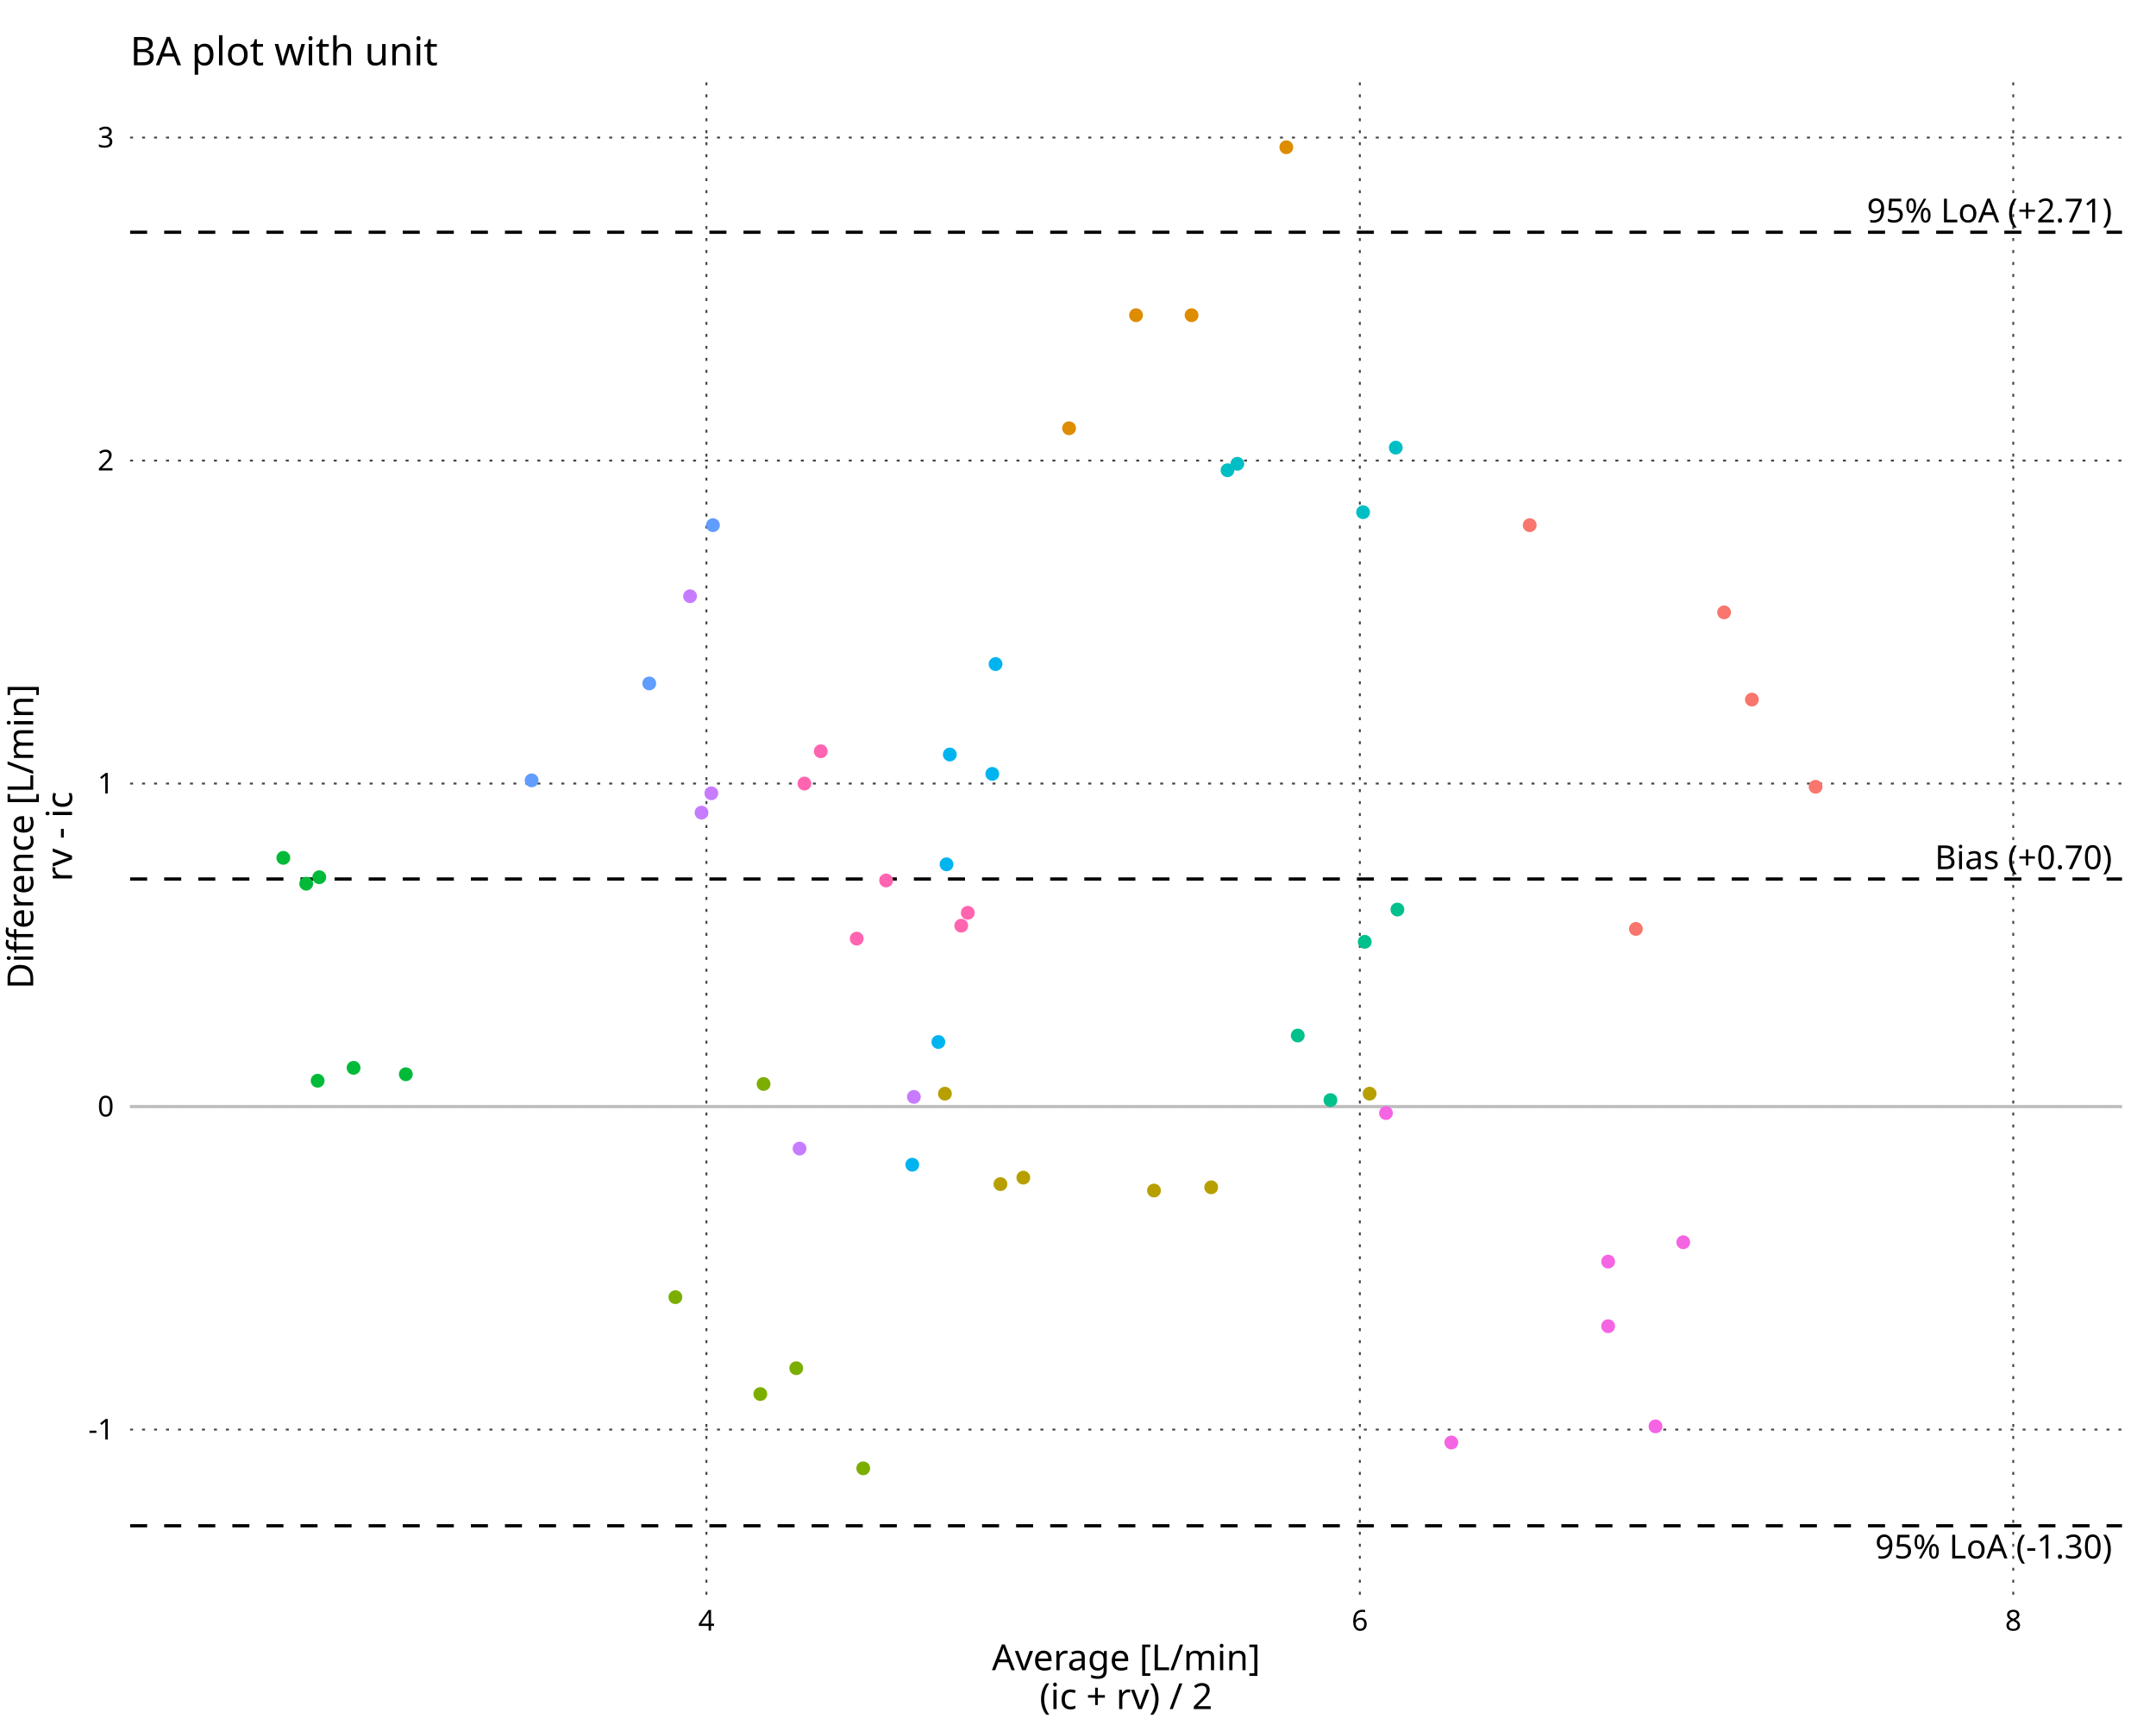
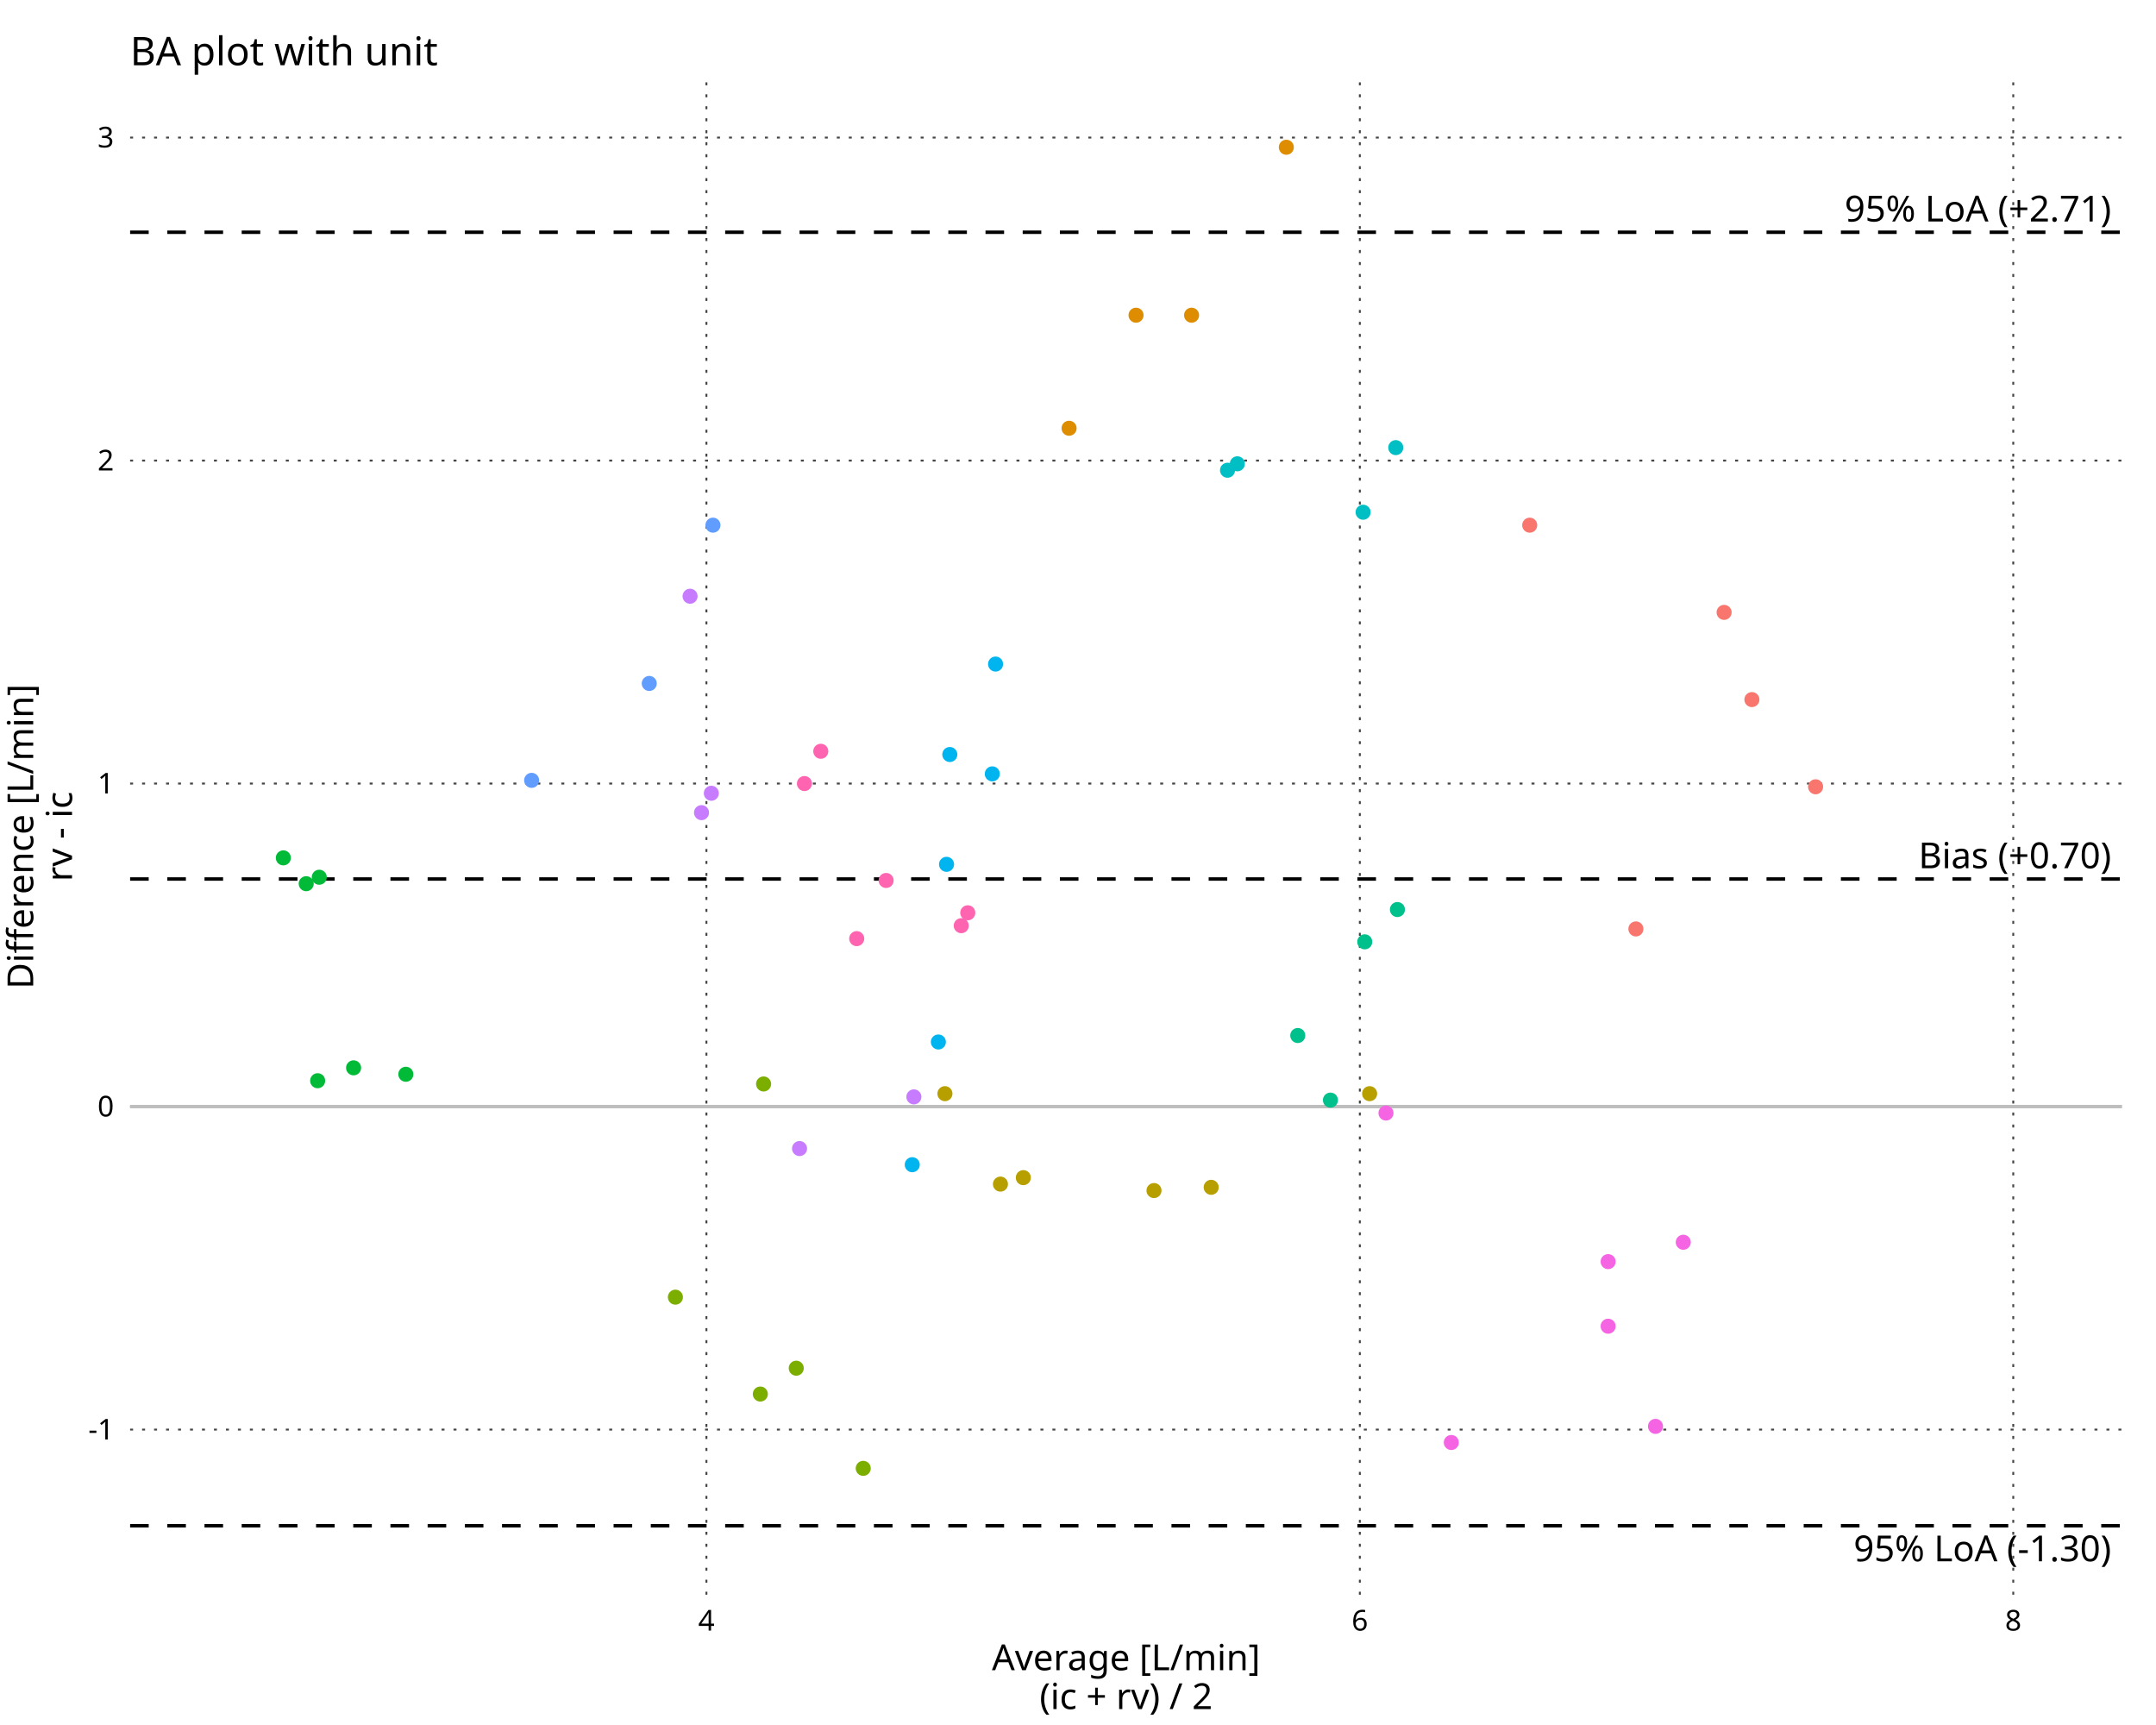
<svg xmlns="http://www.w3.org/2000/svg" class="svglite" data-engine-version="2.0" width="720.00pt" height="576.00pt" viewBox="0 0 720.00 576.00">
  <defs>
    <style type="text/css">
    .svglite line, .svglite polyline, .svglite polygon, .svglite path, .svglite rect, .svglite circle {
      fill: none;
      stroke: #000000;
      stroke-linecap: round;
      stroke-linejoin: round;
      stroke-miterlimit: 10.00;
    }
  </style>
  </defs>
  <rect width="100%" height="100%" style="stroke: none; fill: #FFFFFF;" />
  <defs>
    <clipPath id="cpMC4wMHw3MjAuMDB8MC4wMHw1NzYuMDA=">
      <rect x="0.00" y="0.00" width="720.00" height="576.00" />
    </clipPath>
  </defs>
  <g clip-path="url(#cpMC4wMHw3MjAuMDB8MC4wMHw1NzYuMDA=)">
+     <rect x="0.00" y="0.00" width="720.00" height="576.00" style="stroke-width: 1.16; stroke: none; fill: #FFFFFF;" />
    <polyline points="43.45,477.36 708.66,477.36 " style="stroke-width: 0.64; stroke: #454545; stroke-dasharray: 1.00,3.00; stroke-linecap: butt;" />
    <polyline points="43.45,369.50 708.66,369.50 " style="stroke-width: 0.64; stroke: #454545; stroke-dasharray: 1.00,3.00; stroke-linecap: butt;" />
    <polyline points="43.45,261.64 708.66,261.64 " style="stroke-width: 0.64; stroke: #454545; stroke-dasharray: 1.00,3.00; stroke-linecap: butt;" />
    <polyline points="43.45,153.79 708.66,153.79 " style="stroke-width: 0.64; stroke: #454545; stroke-dasharray: 1.00,3.00; stroke-linecap: butt;" />
    <polyline points="43.45,45.93 708.66,45.93 " style="stroke-width: 0.64; stroke: #454545; stroke-dasharray: 1.00,3.00; stroke-linecap: butt;" />
    <polyline points="235.91,532.49 235.91,26.15 " style="stroke-width: 0.64; stroke: #454545; stroke-dasharray: 1.00,3.00; stroke-linecap: butt;" />
    <polyline points="454.12,532.49 454.12,26.15 " style="stroke-width: 0.64; stroke: #454545; stroke-dasharray: 1.00,3.00; stroke-linecap: butt;" />
    <polyline points="672.33,532.49 672.33,26.15 " style="stroke-width: 0.64; stroke: #454545; stroke-dasharray: 1.00,3.00; stroke-linecap: butt;" />
-     <line x1="43.45" y1="369.50" x2="708.66" y2="369.50" style="stroke-width: 1.07; stroke: #BEBEBE; stroke-linecap: butt;" />
-     <line x1="43.45" y1="293.51" x2="708.66" y2="293.51" style="stroke-width: 1.07; stroke-dasharray: 5.69,5.69; stroke-linecap: butt;" />
-     <line x1="43.45" y1="509.47" x2="708.66" y2="509.47" style="stroke-width: 1.07; stroke-dasharray: 5.69,5.69; stroke-linecap: butt;" />
-     <line x1="43.45" y1="77.55" x2="708.66" y2="77.55" style="stroke-width: 1.07; stroke-dasharray: 5.69,5.69; stroke-linecap: butt;" />
-     <circle cx="585.05" cy="233.60" r="1.95" style="stroke-width: 0.71; stroke: #F8766D; fill: #F8766D;" />
-     <circle cx="510.85" cy="175.36" r="1.95" style="stroke-width: 0.71; stroke: #F8766D; fill: #F8766D;" />
-     <circle cx="606.32" cy="262.72" r="1.95" style="stroke-width: 0.71; stroke: #F8766D; fill: #F8766D;" />
-     <circle cx="546.31" cy="310.18" r="1.95" style="stroke-width: 0.71; stroke: #F8766D; fill: #F8766D;" />
-     <circle cx="575.77" cy="204.48" r="1.95" style="stroke-width: 0.71; stroke: #F8766D; fill: #F8766D;" />
-     <circle cx="357.02" cy="143.00" r="1.95" style="stroke-width: 0.71; stroke: #DE8C00; fill: #DE8C00;" />
-     <circle cx="429.57" cy="49.17" r="1.95" style="stroke-width: 0.71; stroke: #DE8C00; fill: #DE8C00;" />
-     <circle cx="397.93" cy="105.25" r="1.95" style="stroke-width: 0.71; stroke: #DE8C00; fill: #DE8C00;" />
-     <circle cx="379.38" cy="105.25" r="1.95" style="stroke-width: 0.71; stroke: #DE8C00; fill: #DE8C00;" />
-     <circle cx="315.56" cy="365.19" r="1.95" style="stroke-width: 0.71; stroke: #B79F00; fill: #B79F00;" />
-     <circle cx="385.38" cy="397.54" r="1.95" style="stroke-width: 0.71; stroke: #B79F00; fill: #B79F00;" />
-     <circle cx="341.74" cy="393.23" r="1.95" style="stroke-width: 0.71; stroke: #B79F00; fill: #B79F00;" />
-     <circle cx="334.10" cy="395.39" r="1.95" style="stroke-width: 0.71; stroke: #B79F00; fill: #B79F00;" />
-     <circle cx="457.39" cy="365.19" r="1.95" style="stroke-width: 0.71; stroke: #B79F00; fill: #B79F00;" />
-     <circle cx="404.48" cy="396.46" r="1.95" style="stroke-width: 0.71; stroke: #B79F00; fill: #B79F00;" />
-     <circle cx="255.00" cy="361.95" r="1.95" style="stroke-width: 0.71; stroke: #7CAE00; fill: #7CAE00;" />
-     <circle cx="225.55" cy="433.14" r="1.95" style="stroke-width: 0.71; stroke: #7CAE00; fill: #7CAE00;" />
-     <circle cx="253.91" cy="465.49" r="1.95" style="stroke-width: 0.71; stroke: #7CAE00; fill: #7CAE00;" />
-     <circle cx="265.91" cy="456.86" r="1.95" style="stroke-width: 0.71; stroke: #7CAE00; fill: #7CAE00;" />
-     <circle cx="288.28" cy="490.30" r="1.95" style="stroke-width: 0.71; stroke: #7CAE00; fill: #7CAE00;" />
-     <circle cx="135.53" cy="358.71" r="1.95" style="stroke-width: 0.71; stroke: #00BA38; fill: #00BA38;" />
-     <circle cx="118.08" cy="356.56" r="1.95" style="stroke-width: 0.71; stroke: #00BA38; fill: #00BA38;" />
-     <circle cx="106.08" cy="360.87" r="1.95" style="stroke-width: 0.71; stroke: #00BA38; fill: #00BA38;" />
-     <circle cx="106.62" cy="292.92" r="1.95" style="stroke-width: 0.71; stroke: #00BA38; fill: #00BA38;" />
-     <circle cx="94.62" cy="286.45" r="1.95" style="stroke-width: 0.71; stroke: #00BA38; fill: #00BA38;" />
-     <circle cx="102.26" cy="295.08" r="1.95" style="stroke-width: 0.71; stroke: #00BA38; fill: #00BA38;" />
-     <circle cx="444.30" cy="367.34" r="1.95" style="stroke-width: 0.71; stroke: #00C08B; fill: #00C08B;" />
-     <circle cx="466.67" cy="303.71" r="1.95" style="stroke-width: 0.71; stroke: #00C08B; fill: #00C08B;" />
-     <circle cx="433.39" cy="345.77" r="1.95" style="stroke-width: 0.71; stroke: #00C08B; fill: #00C08B;" />
-     <circle cx="455.76" cy="314.49" r="1.95" style="stroke-width: 0.71; stroke: #00C08B; fill: #00C08B;" />
-     <circle cx="466.12" cy="149.47" r="1.95" style="stroke-width: 0.71; stroke: #00BFC4; fill: #00BFC4;" />
-     <circle cx="413.21" cy="154.87" r="1.95" style="stroke-width: 0.71; stroke: #00BFC4; fill: #00BFC4;" />
-     <circle cx="409.93" cy="157.02" r="1.95" style="stroke-width: 0.71; stroke: #00BFC4; fill: #00BFC4;" />
-     <circle cx="455.21" cy="171.04" r="1.95" style="stroke-width: 0.71; stroke: #00BFC4; fill: #00BFC4;" />
-     <circle cx="304.65" cy="388.91" r="1.95" style="stroke-width: 0.71; stroke: #00B4F0; fill: #00B4F0;" />
-     <circle cx="313.37" cy="347.93" r="1.95" style="stroke-width: 0.71; stroke: #00B4F0; fill: #00B4F0;" />
-     <circle cx="316.10" cy="288.61" r="1.95" style="stroke-width: 0.71; stroke: #00B4F0; fill: #00B4F0;" />
-     <circle cx="317.19" cy="251.94" r="1.95" style="stroke-width: 0.71; stroke: #00B4F0; fill: #00B4F0;" />
-     <circle cx="331.38" cy="258.41" r="1.95" style="stroke-width: 0.71; stroke: #00B4F0; fill: #00B4F0;" />
-     <circle cx="332.47" cy="221.74" r="1.95" style="stroke-width: 0.71; stroke: #00B4F0; fill: #00B4F0;" />
-     <circle cx="216.82" cy="228.21" r="1.95" style="stroke-width: 0.71; stroke: #619CFF; fill: #619CFF;" />
-     <circle cx="238.09" cy="175.36" r="1.95" style="stroke-width: 0.71; stroke: #619CFF; fill: #619CFF;" />
-     <circle cx="177.54" cy="260.57" r="1.95" style="stroke-width: 0.71; stroke: #619CFF; fill: #619CFF;" />
-     <circle cx="267.01" cy="383.52" r="1.95" style="stroke-width: 0.71; stroke: #C77CFF; fill: #C77CFF;" />
-     <circle cx="305.19" cy="366.26" r="1.95" style="stroke-width: 0.71; stroke: #C77CFF; fill: #C77CFF;" />
-     <circle cx="230.45" cy="199.09" r="1.95" style="stroke-width: 0.71; stroke: #C77CFF; fill: #C77CFF;" />
-     <circle cx="234.27" cy="271.35" r="1.95" style="stroke-width: 0.71; stroke: #C77CFF; fill: #C77CFF;" />
-     <circle cx="237.55" cy="264.88" r="1.95" style="stroke-width: 0.71; stroke: #C77CFF; fill: #C77CFF;" />
-     <circle cx="562.13" cy="414.80" r="1.95" style="stroke-width: 0.71; stroke: #F564E3; fill: #F564E3;" />
-     <circle cx="462.85" cy="371.66" r="1.95" style="stroke-width: 0.71; stroke: #F564E3; fill: #F564E3;" />
-     <circle cx="537.04" cy="421.27" r="1.95" style="stroke-width: 0.71; stroke: #F564E3; fill: #F564E3;" />
-     <circle cx="537.04" cy="442.84" r="1.95" style="stroke-width: 0.71; stroke: #F564E3; fill: #F564E3;" />
-     <circle cx="552.86" cy="476.28" r="1.95" style="stroke-width: 0.71; stroke: #F564E3; fill: #F564E3;" />
-     <circle cx="484.67" cy="481.67" r="1.95" style="stroke-width: 0.71; stroke: #F564E3; fill: #F564E3;" />
-     <circle cx="321.01" cy="309.10" r="1.95" style="stroke-width: 0.71; stroke: #FF64B0; fill: #FF64B0;" />
-     <circle cx="286.10" cy="313.42" r="1.95" style="stroke-width: 0.71; stroke: #FF64B0; fill: #FF64B0;" />
-     <circle cx="274.10" cy="250.86" r="1.95" style="stroke-width: 0.71; stroke: #FF64B0; fill: #FF64B0;" />
-     <circle cx="268.64" cy="261.64" r="1.95" style="stroke-width: 0.71; stroke: #FF64B0; fill: #FF64B0;" />
-     <circle cx="295.92" cy="294.00" r="1.95" style="stroke-width: 0.71; stroke: #FF64B0; fill: #FF64B0;" />
-     <circle cx="323.19" cy="304.79" r="1.95" style="stroke-width: 0.71; stroke: #FF64B0; fill: #FF64B0;" />
-     <polygon points="644.19,293.51 706.67,293.51 706.59,293.51 706.91,293.50 707.23,293.44 707.53,293.32 707.80,293.16 708.05,292.96 708.26,292.72 708.43,292.45 708.56,292.16 708.64,291.85 708.66,291.53 708.66,291.53 708.66,281.28 708.66,281.28 708.64,280.96 708.56,280.65 708.43,280.36 708.26,280.09 708.05,279.85 707.80,279.64 707.53,279.48 707.23,279.37 706.91,279.31 706.67,279.29 644.19,279.29 644.42,279.31 644.11,279.29 643.79,279.33 643.48,279.42 643.19,279.56 642.93,279.74 642.70,279.96 642.51,280.22 642.36,280.50 642.26,280.80 642.20,281.12 642.20,281.28 642.20,291.53 642.20,291.37 642.20,291.69 642.26,292.00 642.36,292.31 642.51,292.59 642.70,292.84 642.93,293.07 643.19,293.25 643.48,293.38 643.79,293.47 644.11,293.51 " style="stroke-width: nan; stroke: none; fill: none;" />
-     <text x="705.35" y="290.20" text-anchor="end" style="font-size: 11.04px; font-family: sans;" textLength="59.84px" lengthAdjust="spacingAndGlyphs">Bias (+0.70)</text>
-     <polygon points="623.63,523.69 706.67,523.69 706.59,523.69 706.91,523.68 707.23,523.62 707.53,523.50 707.80,523.34 708.05,523.14 708.26,522.90 708.43,522.63 708.56,522.34 708.64,522.03 708.66,521.71 708.66,521.71 708.66,511.46 708.66,511.46 708.64,511.14 708.56,510.83 708.43,510.54 708.26,510.27 708.05,510.03 707.80,509.82 707.53,509.66 707.23,509.55 706.91,509.49 706.67,509.47 623.63,509.47 623.87,509.49 623.55,509.47 623.23,509.51 622.93,509.60 622.64,509.74 622.37,509.92 622.14,510.14 621.95,510.40 621.80,510.68 621.70,510.98 621.65,511.30 621.64,511.46 621.64,521.71 621.65,521.55 621.65,521.87 621.70,522.18 621.80,522.49 621.95,522.77 622.14,523.02 622.37,523.25 622.64,523.43 622.93,523.56 623.23,523.65 623.55,523.69 " style="stroke-width: nan; stroke: none; fill: none;" />
-     <text x="705.35" y="520.38" text-anchor="end" style="font-size: 11.04px; font-family: sans;" textLength="80.39px" lengthAdjust="spacingAndGlyphs">95% LoA (-1.30)</text>
-     <polygon points="620.86,77.55 706.67,77.55 706.59,77.55 706.91,77.54 707.23,77.48 707.53,77.36 707.80,77.20 708.05,77.00 708.26,76.76 708.43,76.49 708.56,76.20 708.64,75.89 708.66,75.57 708.66,75.57 708.66,65.32 708.66,65.32 708.64,65.00 708.56,64.69 708.43,64.40 708.26,64.13 708.05,63.89 707.80,63.69 707.53,63.53 707.23,63.41 706.91,63.35 706.67,63.33 620.86,63.33 621.10,63.35 620.78,63.34 620.46,63.37 620.15,63.46 619.86,63.60 619.60,63.78 619.37,64.00 619.18,64.26 619.03,64.54 618.93,64.85 618.88,65.16 618.87,65.32 618.87,75.57 618.88,75.41 618.88,75.73 618.93,76.04 619.03,76.35 619.18,76.63 619.37,76.89 619.60,77.11 619.86,77.29 620.15,77.43 620.46,77.51 620.78,77.55 " style="stroke-width: nan; stroke: none; fill: none;" />
-     <text x="705.35" y="74.24" text-anchor="end" style="font-size: 11.04px; font-family: sans;" textLength="83.17px" lengthAdjust="spacingAndGlyphs">95% LoA (+2.71)</text>
+     <line x1="43.45" y1="369.50" x2="708.66" y2="369.50" style="stroke-width: 1.16; stroke: #BEBEBE; stroke-linecap: butt;" />
+     <line x1="43.45" y1="293.51" x2="708.66" y2="293.51" style="stroke-width: 1.16; stroke-dasharray: 6.21,6.21; stroke-linecap: butt;" />
+     <line x1="43.45" y1="509.47" x2="708.66" y2="509.47" style="stroke-width: 1.16; stroke-dasharray: 6.21,6.21; stroke-linecap: butt;" />
+     <line x1="43.45" y1="77.55" x2="708.66" y2="77.55" style="stroke-width: 1.16; stroke-dasharray: 6.21,6.21; stroke-linecap: butt;" />
+     <circle cx="585.05" cy="233.60" r="2.13" style="stroke-width: 0.77; stroke: #F8766D; fill: #F8766D;" />
+     <circle cx="510.85" cy="175.36" r="2.13" style="stroke-width: 0.77; stroke: #F8766D; fill: #F8766D;" />
+     <circle cx="606.32" cy="262.72" r="2.13" style="stroke-width: 0.77; stroke: #F8766D; fill: #F8766D;" />
+     <circle cx="546.31" cy="310.18" r="2.13" style="stroke-width: 0.77; stroke: #F8766D; fill: #F8766D;" />
+     <circle cx="575.77" cy="204.48" r="2.13" style="stroke-width: 0.77; stroke: #F8766D; fill: #F8766D;" />
+     <circle cx="357.02" cy="143.00" r="2.13" style="stroke-width: 0.77; stroke: #DE8C00; fill: #DE8C00;" />
+     <circle cx="429.57" cy="49.17" r="2.13" style="stroke-width: 0.77; stroke: #DE8C00; fill: #DE8C00;" />
+     <circle cx="397.93" cy="105.25" r="2.13" style="stroke-width: 0.77; stroke: #DE8C00; fill: #DE8C00;" />
+     <circle cx="379.38" cy="105.25" r="2.13" style="stroke-width: 0.77; stroke: #DE8C00; fill: #DE8C00;" />
+     <circle cx="315.56" cy="365.19" r="2.13" style="stroke-width: 0.77; stroke: #B79F00; fill: #B79F00;" />
+     <circle cx="385.38" cy="397.54" r="2.13" style="stroke-width: 0.77; stroke: #B79F00; fill: #B79F00;" />
+     <circle cx="341.74" cy="393.23" r="2.13" style="stroke-width: 0.77; stroke: #B79F00; fill: #B79F00;" />
+     <circle cx="334.10" cy="395.39" r="2.13" style="stroke-width: 0.77; stroke: #B79F00; fill: #B79F00;" />
+     <circle cx="457.39" cy="365.19" r="2.13" style="stroke-width: 0.77; stroke: #B79F00; fill: #B79F00;" />
+     <circle cx="404.48" cy="396.46" r="2.13" style="stroke-width: 0.77; stroke: #B79F00; fill: #B79F00;" />
+     <circle cx="255.00" cy="361.95" r="2.13" style="stroke-width: 0.77; stroke: #7CAE00; fill: #7CAE00;" />
+     <circle cx="225.55" cy="433.14" r="2.13" style="stroke-width: 0.77; stroke: #7CAE00; fill: #7CAE00;" />
+     <circle cx="253.91" cy="465.49" r="2.13" style="stroke-width: 0.77; stroke: #7CAE00; fill: #7CAE00;" />
+     <circle cx="265.91" cy="456.86" r="2.13" style="stroke-width: 0.77; stroke: #7CAE00; fill: #7CAE00;" />
+     <circle cx="288.28" cy="490.30" r="2.13" style="stroke-width: 0.77; stroke: #7CAE00; fill: #7CAE00;" />
+     <circle cx="135.53" cy="358.71" r="2.13" style="stroke-width: 0.77; stroke: #00BA38; fill: #00BA38;" />
+     <circle cx="118.08" cy="356.56" r="2.13" style="stroke-width: 0.77; stroke: #00BA38; fill: #00BA38;" />
+     <circle cx="106.08" cy="360.87" r="2.13" style="stroke-width: 0.77; stroke: #00BA38; fill: #00BA38;" />
+     <circle cx="106.62" cy="292.92" r="2.13" style="stroke-width: 0.77; stroke: #00BA38; fill: #00BA38;" />
+     <circle cx="94.62" cy="286.45" r="2.13" style="stroke-width: 0.77; stroke: #00BA38; fill: #00BA38;" />
+     <circle cx="102.26" cy="295.08" r="2.13" style="stroke-width: 0.77; stroke: #00BA38; fill: #00BA38;" />
+     <circle cx="444.30" cy="367.34" r="2.13" style="stroke-width: 0.77; stroke: #00C08B; fill: #00C08B;" />
+     <circle cx="466.67" cy="303.71" r="2.13" style="stroke-width: 0.77; stroke: #00C08B; fill: #00C08B;" />
+     <circle cx="433.39" cy="345.77" r="2.13" style="stroke-width: 0.77; stroke: #00C08B; fill: #00C08B;" />
+     <circle cx="455.76" cy="314.49" r="2.13" style="stroke-width: 0.77; stroke: #00C08B; fill: #00C08B;" />
+     <circle cx="466.12" cy="149.47" r="2.13" style="stroke-width: 0.77; stroke: #00BFC4; fill: #00BFC4;" />
+     <circle cx="413.21" cy="154.87" r="2.13" style="stroke-width: 0.77; stroke: #00BFC4; fill: #00BFC4;" />
+     <circle cx="409.93" cy="157.02" r="2.13" style="stroke-width: 0.77; stroke: #00BFC4; fill: #00BFC4;" />
+     <circle cx="455.21" cy="171.04" r="2.13" style="stroke-width: 0.77; stroke: #00BFC4; fill: #00BFC4;" />
+     <circle cx="304.65" cy="388.91" r="2.13" style="stroke-width: 0.77; stroke: #00B4F0; fill: #00B4F0;" />
+     <circle cx="313.37" cy="347.93" r="2.13" style="stroke-width: 0.77; stroke: #00B4F0; fill: #00B4F0;" />
+     <circle cx="316.10" cy="288.61" r="2.13" style="stroke-width: 0.77; stroke: #00B4F0; fill: #00B4F0;" />
+     <circle cx="317.19" cy="251.94" r="2.13" style="stroke-width: 0.77; stroke: #00B4F0; fill: #00B4F0;" />
+     <circle cx="331.38" cy="258.41" r="2.13" style="stroke-width: 0.77; stroke: #00B4F0; fill: #00B4F0;" />
+     <circle cx="332.47" cy="221.74" r="2.13" style="stroke-width: 0.77; stroke: #00B4F0; fill: #00B4F0;" />
+     <circle cx="216.82" cy="228.21" r="2.13" style="stroke-width: 0.77; stroke: #619CFF; fill: #619CFF;" />
+     <circle cx="238.09" cy="175.36" r="2.13" style="stroke-width: 0.77; stroke: #619CFF; fill: #619CFF;" />
+     <circle cx="177.54" cy="260.57" r="2.13" style="stroke-width: 0.77; stroke: #619CFF; fill: #619CFF;" />
+     <circle cx="267.01" cy="383.52" r="2.13" style="stroke-width: 0.77; stroke: #C77CFF; fill: #C77CFF;" />
+     <circle cx="305.19" cy="366.26" r="2.13" style="stroke-width: 0.77; stroke: #C77CFF; fill: #C77CFF;" />
+     <circle cx="230.45" cy="199.09" r="2.13" style="stroke-width: 0.77; stroke: #C77CFF; fill: #C77CFF;" />
+     <circle cx="234.27" cy="271.35" r="2.13" style="stroke-width: 0.77; stroke: #C77CFF; fill: #C77CFF;" />
+     <circle cx="237.55" cy="264.88" r="2.13" style="stroke-width: 0.77; stroke: #C77CFF; fill: #C77CFF;" />
+     <circle cx="562.13" cy="414.80" r="2.13" style="stroke-width: 0.77; stroke: #F564E3; fill: #F564E3;" />
+     <circle cx="462.85" cy="371.66" r="2.13" style="stroke-width: 0.77; stroke: #F564E3; fill: #F564E3;" />
+     <circle cx="537.04" cy="421.27" r="2.13" style="stroke-width: 0.77; stroke: #F564E3; fill: #F564E3;" />
+     <circle cx="537.04" cy="442.84" r="2.13" style="stroke-width: 0.77; stroke: #F564E3; fill: #F564E3;" />
+     <circle cx="552.86" cy="476.28" r="2.13" style="stroke-width: 0.77; stroke: #F564E3; fill: #F564E3;" />
+     <circle cx="484.67" cy="481.67" r="2.13" style="stroke-width: 0.77; stroke: #F564E3; fill: #F564E3;" />
+     <circle cx="321.01" cy="309.10" r="2.13" style="stroke-width: 0.77; stroke: #FF64B0; fill: #FF64B0;" />
+     <circle cx="286.10" cy="313.42" r="2.13" style="stroke-width: 0.77; stroke: #FF64B0; fill: #FF64B0;" />
+     <circle cx="274.10" cy="250.86" r="2.13" style="stroke-width: 0.77; stroke: #FF64B0; fill: #FF64B0;" />
+     <circle cx="268.64" cy="261.64" r="2.13" style="stroke-width: 0.77; stroke: #FF64B0; fill: #FF64B0;" />
+     <circle cx="295.92" cy="294.00" r="2.13" style="stroke-width: 0.77; stroke: #FF64B0; fill: #FF64B0;" />
+     <circle cx="323.19" cy="304.79" r="2.13" style="stroke-width: 0.77; stroke: #FF64B0; fill: #FF64B0;" />
+     <polygon points="638.58,293.51 706.50,293.51 706.41,293.51 706.76,293.50 707.10,293.43 707.43,293.30 707.73,293.13 708.00,292.91 708.23,292.65 708.41,292.36 708.55,292.04 708.63,291.70 708.66,291.35 708.66,291.35 708.66,280.22 708.66,280.22 708.63,279.87 708.55,279.53 708.41,279.21 708.23,278.92 708.00,278.66 707.73,278.44 707.43,278.26 707.10,278.14 706.76,278.07 706.50,278.06 638.58,278.06 638.84,278.07 638.49,278.06 638.14,278.10 637.81,278.20 637.50,278.34 637.21,278.54 636.96,278.78 636.75,279.06 636.59,279.37 636.48,279.70 636.42,280.04 636.42,280.22 636.42,291.35 636.42,291.18 636.42,291.53 636.48,291.87 636.59,292.20 636.75,292.51 636.96,292.79 637.21,293.03 637.50,293.22 637.81,293.37 638.14,293.47 638.49,293.51 " style="stroke-width: nan; stroke: none; fill: none;" />
+     <text x="705.06" y="289.91" text-anchor="end" style="font-size: 12.00px; font-family: sans;" textLength="65.04px" lengthAdjust="spacingAndGlyphs">Bias (+0.70)</text>
+     <polygon points="616.24,524.93 706.50,524.93 706.41,524.93 706.76,524.91 707.10,524.85 707.43,524.72 707.73,524.55 708.00,524.33 708.23,524.07 708.41,523.77 708.55,523.45 708.63,523.12 708.66,522.77 708.66,522.77 708.66,511.63 708.66,511.63 708.63,511.29 708.55,510.95 708.41,510.63 708.23,510.33 708.00,510.07 707.73,509.85 707.43,509.68 707.10,509.56 706.76,509.49 706.50,509.47 616.24,509.47 616.50,509.49 616.15,509.47 615.80,509.52 615.47,509.61 615.16,509.76 614.87,509.96 614.62,510.20 614.41,510.48 614.25,510.79 614.14,511.12 614.08,511.46 614.08,511.63 614.08,522.77 614.08,522.60 614.08,522.94 614.14,523.29 614.25,523.62 614.41,523.93 614.62,524.20 614.87,524.44 615.16,524.64 615.47,524.79 615.80,524.89 616.15,524.93 " style="stroke-width: nan; stroke: none; fill: none;" />
+     <text x="705.06" y="521.33" text-anchor="end" style="font-size: 12.00px; font-family: sans;" textLength="87.39px" lengthAdjust="spacingAndGlyphs">95% LoA (-1.30)</text>
+     <polygon points="613.22,77.55 706.50,77.55 706.41,77.55 706.76,77.54 707.10,77.47 707.43,77.35 707.73,77.17 708.00,76.95 708.23,76.69 708.41,76.40 708.55,76.08 708.63,75.74 708.66,75.39 708.66,75.39 708.66,64.26 708.66,64.26 708.63,63.91 708.55,63.57 708.41,63.25 708.23,62.96 708.00,62.70 707.73,62.48 707.43,62.30 707.10,62.18 706.76,62.11 706.50,62.10 613.22,62.10 613.48,62.11 613.13,62.10 612.79,62.14 612.45,62.24 612.14,62.39 611.85,62.58 611.60,62.82 611.39,63.10 611.23,63.41 611.12,63.74 611.07,64.08 611.06,64.26 611.06,75.39 611.07,75.22 611.07,75.57 611.12,75.91 611.23,76.24 611.39,76.55 611.60,76.83 611.85,77.07 612.14,77.27 612.45,77.41 612.79,77.51 613.13,77.55 " style="stroke-width: nan; stroke: none; fill: none;" />
+     <text x="705.06" y="73.95" text-anchor="end" style="font-size: 12.00px; font-family: sans;" textLength="90.40px" lengthAdjust="spacingAndGlyphs">95% LoA (+2.71)</text>
    <text x="38.07" y="480.66" text-anchor="end" style="font-size: 9.60px; font-family: sans;" textLength="8.54px" lengthAdjust="spacingAndGlyphs">-1</text>
    <text x="38.07" y="372.80" text-anchor="end" style="font-size: 9.60px; font-family: sans;" textLength="5.34px" lengthAdjust="spacingAndGlyphs">0</text>
    <text x="38.07" y="264.95" text-anchor="end" style="font-size: 9.60px; font-family: sans;" textLength="5.34px" lengthAdjust="spacingAndGlyphs">1</text>
    <text x="38.07" y="157.09" text-anchor="end" style="font-size: 9.60px; font-family: sans;" textLength="5.34px" lengthAdjust="spacingAndGlyphs">2</text>
    <text x="38.07" y="49.23" text-anchor="end" style="font-size: 9.60px; font-family: sans;" textLength="5.34px" lengthAdjust="spacingAndGlyphs">3</text>
    <text x="235.91" y="544.47" text-anchor="middle" style="font-size: 9.60px; font-family: sans;" textLength="5.34px" lengthAdjust="spacingAndGlyphs">4</text>
    <text x="454.12" y="544.47" text-anchor="middle" style="font-size: 9.60px; font-family: sans;" textLength="5.34px" lengthAdjust="spacingAndGlyphs">6</text>
    <text x="672.33" y="544.47" text-anchor="middle" style="font-size: 9.60px; font-family: sans;" textLength="5.34px" lengthAdjust="spacingAndGlyphs">8</text>
    <text x="376.06" y="557.71" text-anchor="middle" style="font-size: 12.00px; font-family: sans;" textLength="84.05px" lengthAdjust="spacingAndGlyphs">Average [L/min]</text>
    <text x="376.06" y="570.67" text-anchor="middle" style="font-size: 12.00px; font-family: sans;" textLength="57.02px" lengthAdjust="spacingAndGlyphs">(ic + rv) / 2</text>
    <text transform="translate(11.09,279.32) rotate(-90)" text-anchor="middle" style="font-size: 12.00px; font-family: sans;" textLength="94.05px" lengthAdjust="spacingAndGlyphs">Difference [L/min]</text>
    <text transform="translate(24.05,279.32) rotate(-90)" text-anchor="middle" style="font-size: 12.00px; font-family: sans;" textLength="29.33px" lengthAdjust="spacingAndGlyphs">rv - ic</text>
    <text x="43.45" y="21.79" style="font-size: 13.20px; font-family: sans;" textLength="94.65px" lengthAdjust="spacingAndGlyphs">BA plot with unit</text>
  </g>
</svg>
